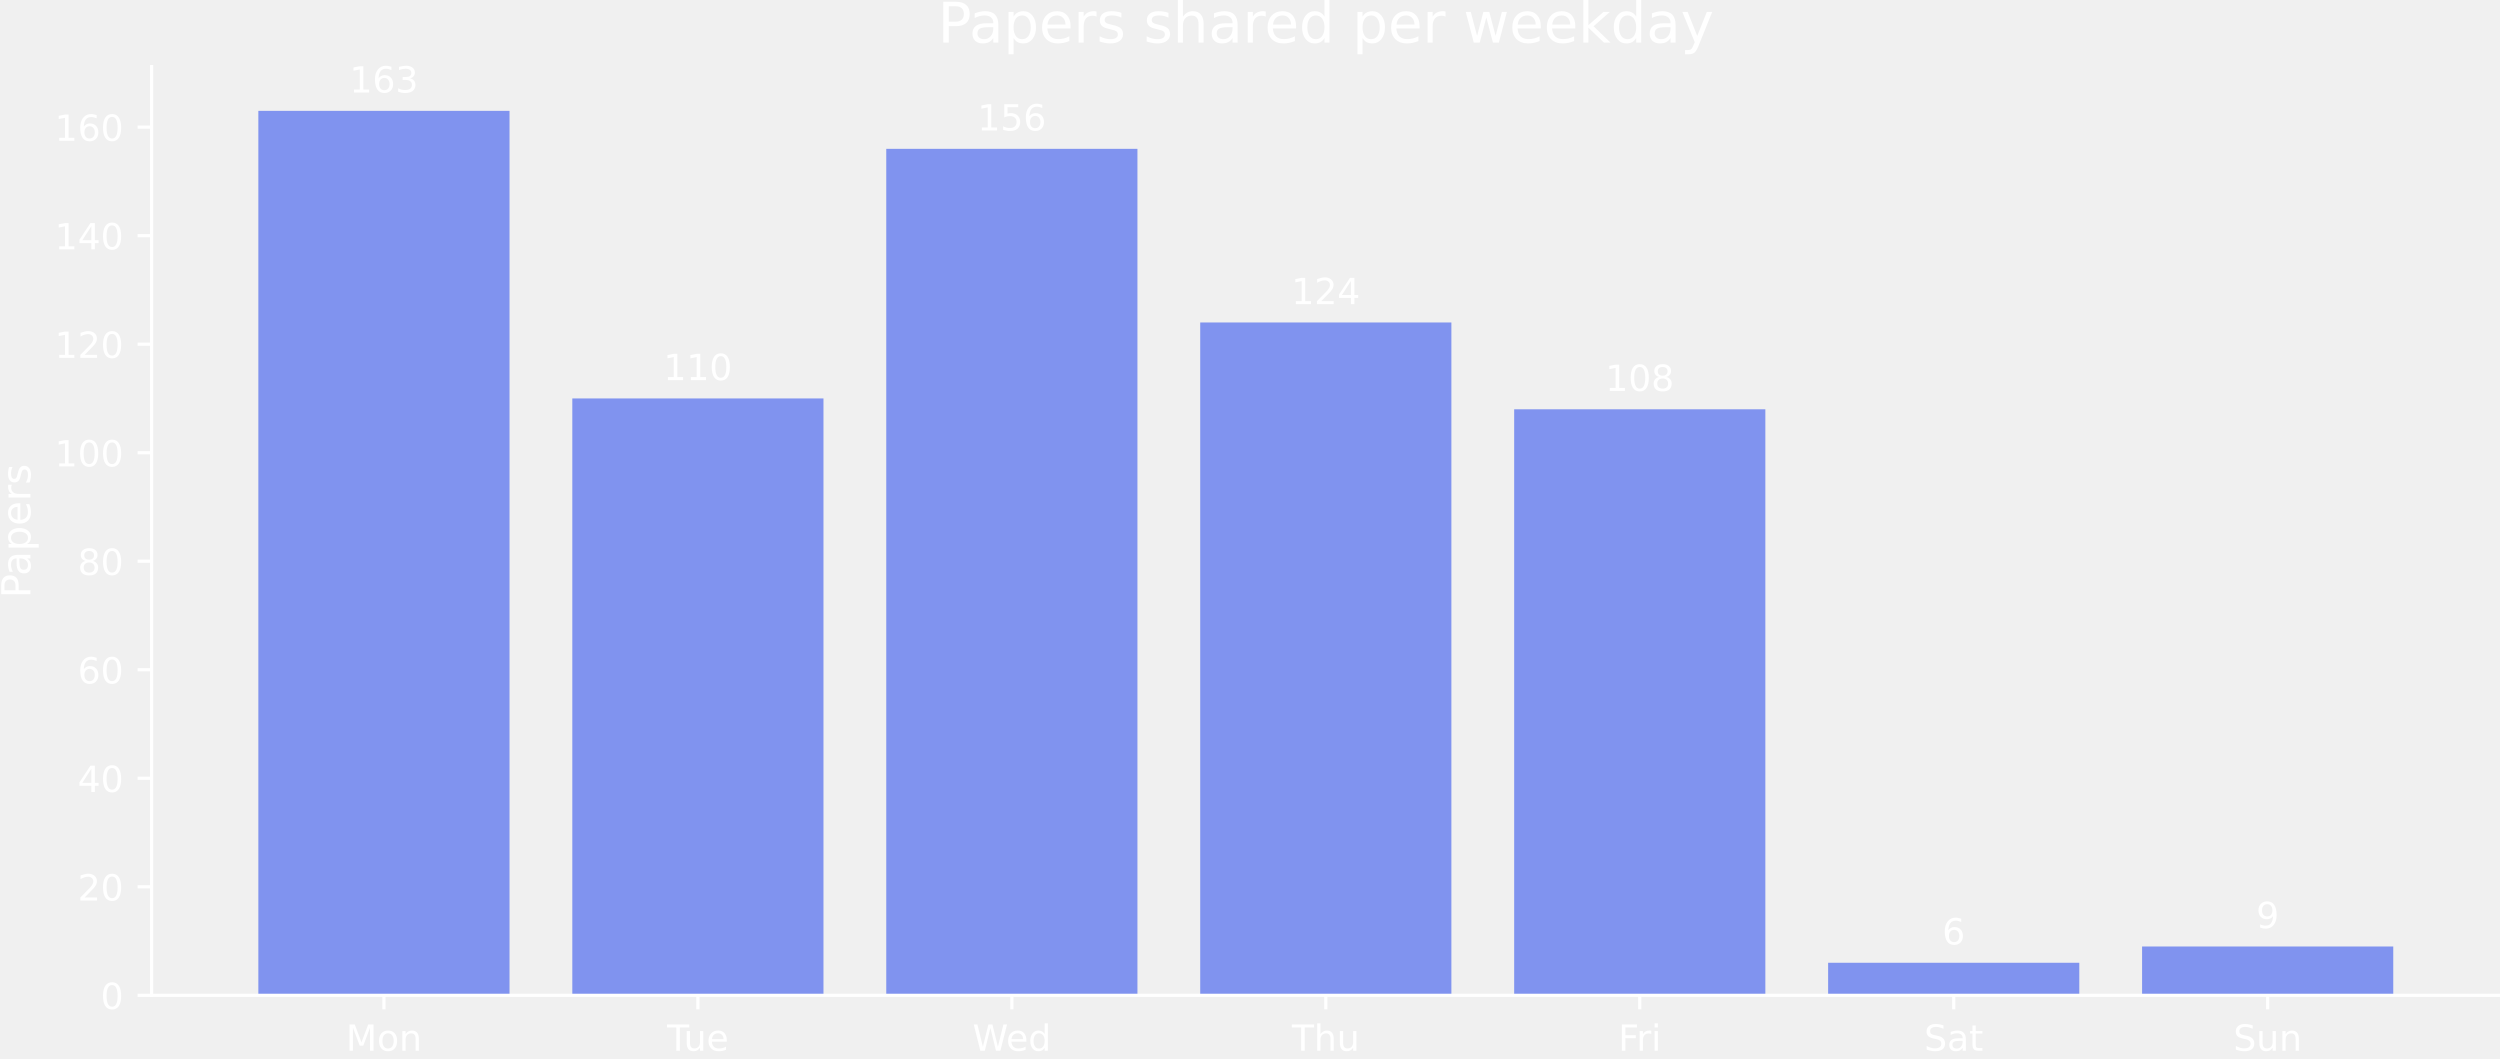
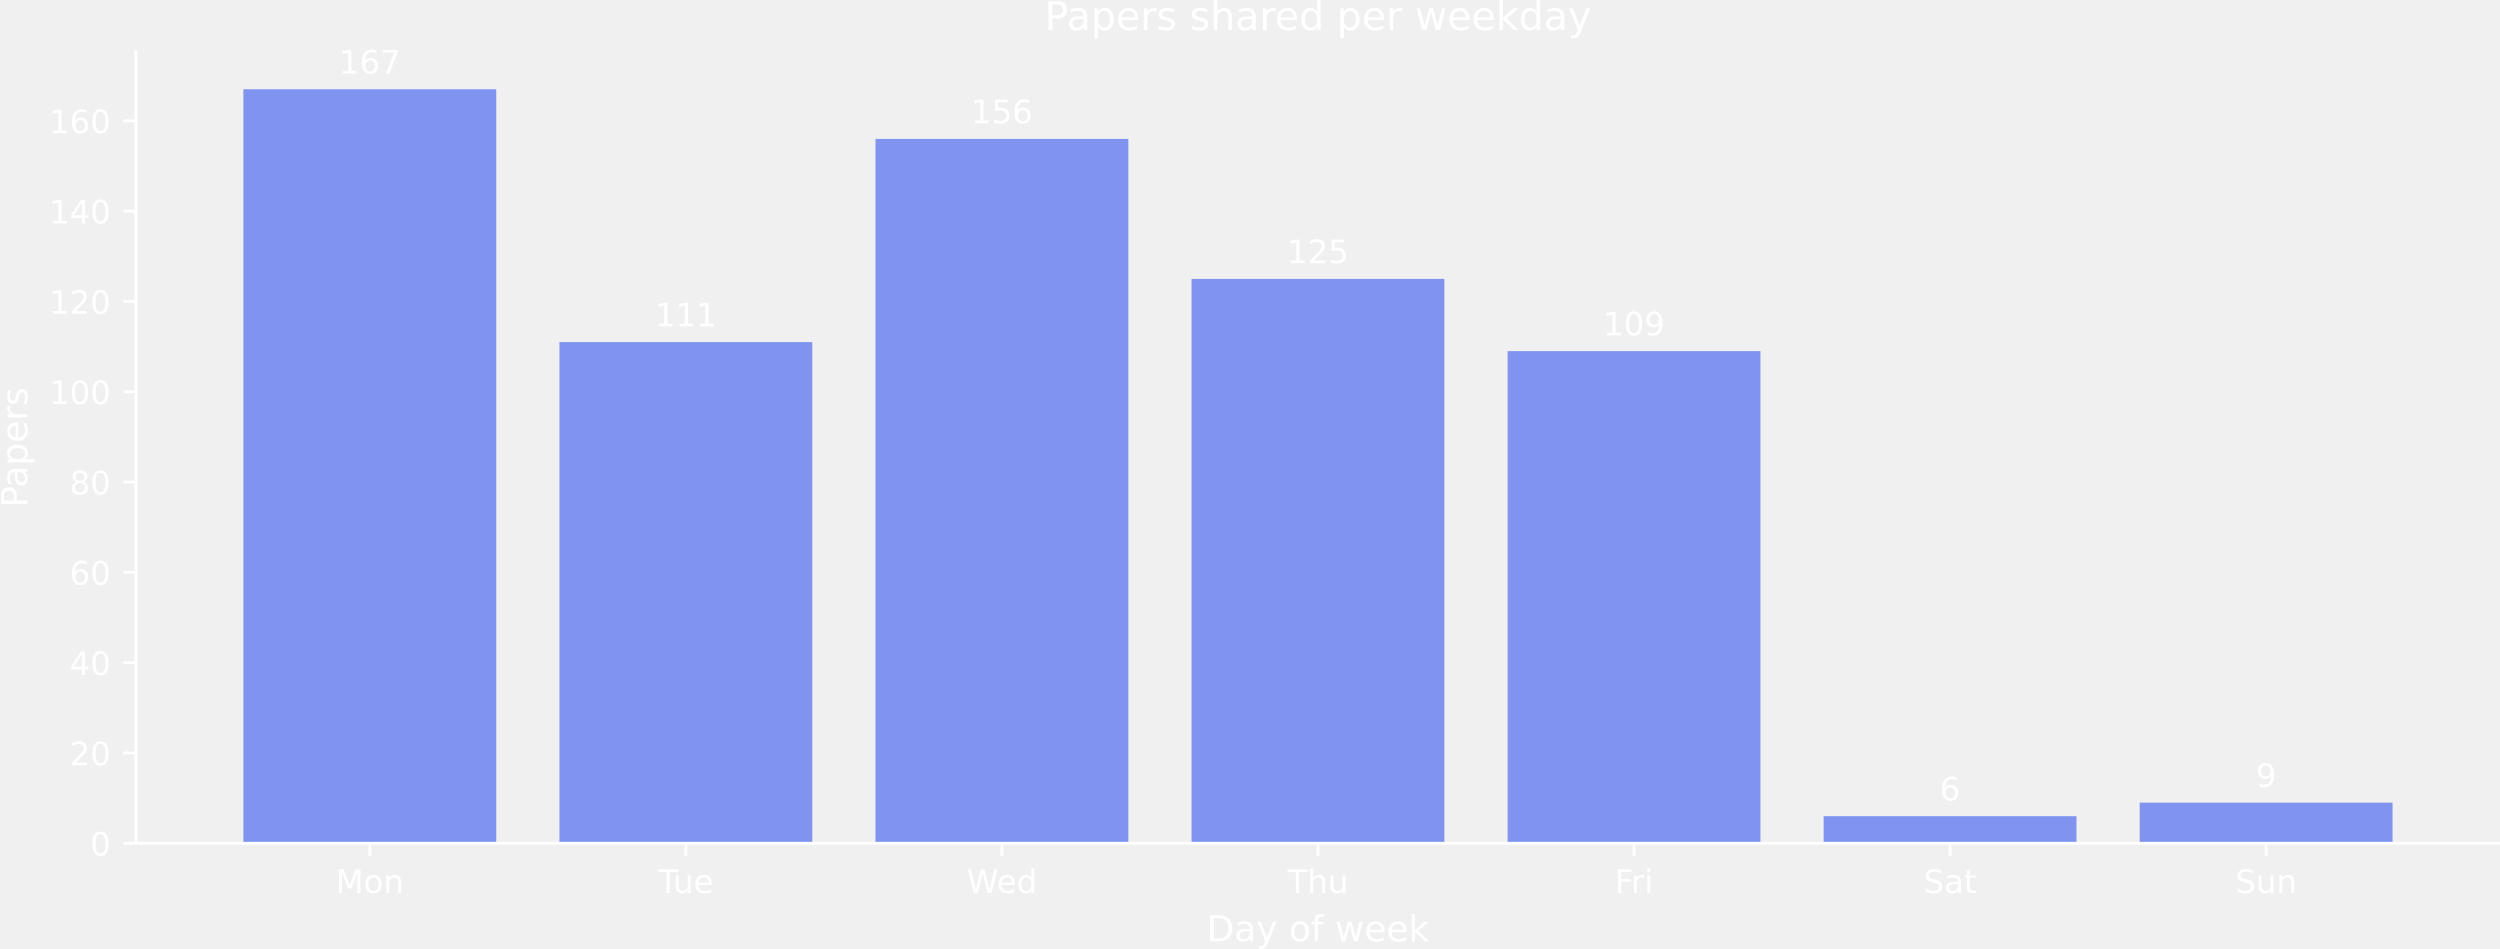
- <svg xmlns="http://www.w3.org/2000/svg" xmlns:xlink="http://www.w3.org/1999/xlink" width="624.24pt" height="264.24pt" viewBox="0 0 624.24 264.24" version="1.1">
+ <svg xmlns="http://www.w3.org/2000/svg" xmlns:xlink="http://www.w3.org/1999/xlink" width="696.24pt" height="264.24pt" viewBox="0 0 696.24 264.24" version="1.1">
  <defs>
    <style type="text/css">*{stroke-linejoin: round; stroke-linecap: butt}</style>
  </defs>
  <g id="figure_1">
    <g id="patch_1">
-       <path d="M 0 264.24  L 624.24 264.24  L 624.24 0  L 0 0  L 0 264.24  z " style="fill: none" />
+       <path d="M 0 264.24  L 696.24 264.24  L 696.24 0  L 0 0  L 0 264.24  z " style="fill: none" />
    </g>
    <g id="axes_1">
      <g id="patch_2">
-         <path d="M 37.857 248.53  L 624.24 248.53  L 624.24 16.638  L 37.857 16.638  L 37.857 248.53  z " style="fill: none" />
+         <path d="M 37.857 234.852  L 696.24 234.852  L 696.24 14.358  L 37.857 14.358  L 37.857 234.852  z " style="fill: none" />
      </g>
      <g id="patch_3">
-         <path d="M 64.511 248.53  L 127.225 248.53  L 127.225 27.68  L 64.511 27.68  z " clip-path="url(#pc8bb290456)" style="fill: #4361ee; opacity: 0.65" />
+         <path d="M 67.783 234.852  L 138.199 234.852  L 138.199 24.858  L 67.783 24.858  z " clip-path="url(#pa7eef4d8a8)" style="fill: #4361ee; opacity: 0.65" />
      </g>
      <g id="patch_4">
-         <path d="M 142.904 248.53  L 205.619 248.53  L 205.619 99.49  L 142.904 99.49  z " clip-path="url(#pc8bb290456)" style="fill: #4361ee; opacity: 0.65" />
+         <path d="M 155.803 234.852  L 226.218 234.852  L 226.218 95.275  L 155.803 95.275  z " clip-path="url(#pa7eef4d8a8)" style="fill: #4361ee; opacity: 0.65" />
      </g>
      <g id="patch_5">
-         <path d="M 221.298 248.53  L 284.012 248.53  L 284.012 37.165  L 221.298 37.165  z " clip-path="url(#pc8bb290456)" style="fill: #4361ee; opacity: 0.65" />
+         <path d="M 243.822 234.852  L 314.237 234.852  L 314.237 38.69  L 243.822 38.69  z " clip-path="url(#pa7eef4d8a8)" style="fill: #4361ee; opacity: 0.65" />
      </g>
      <g id="patch_6">
-         <path d="M 299.691 248.53  L 362.406 248.53  L 362.406 80.522  L 299.691 80.522  z " clip-path="url(#pc8bb290456)" style="fill: #4361ee; opacity: 0.65" />
+         <path d="M 331.841 234.852  L 402.256 234.852  L 402.256 77.671  L 331.841 77.671  z " clip-path="url(#pa7eef4d8a8)" style="fill: #4361ee; opacity: 0.65" />
      </g>
      <g id="patch_7">
-         <path d="M 378.085 248.53  L 440.799 248.53  L 440.799 102.2  L 378.085 102.2  z " clip-path="url(#pc8bb290456)" style="fill: #4361ee; opacity: 0.65" />
+         <path d="M 419.86 234.852  L 490.275 234.852  L 490.275 97.79  L 419.86 97.79  z " clip-path="url(#pa7eef4d8a8)" style="fill: #4361ee; opacity: 0.65" />
      </g>
      <g id="patch_8">
-         <path d="M 456.478 248.53  L 519.193 248.53  L 519.193 240.4  L 456.478 240.4  z " clip-path="url(#pc8bb290456)" style="fill: #4361ee; opacity: 0.65" />
+         <path d="M 507.879 234.852  L 578.294 234.852  L 578.294 227.307  L 507.879 227.307  z " clip-path="url(#pa7eef4d8a8)" style="fill: #4361ee; opacity: 0.65" />
      </g>
      <g id="patch_9">
-         <path d="M 534.871 248.53  L 597.586 248.53  L 597.586 236.336  L 534.871 236.336  z " clip-path="url(#pc8bb290456)" style="fill: #4361ee; opacity: 0.65" />
+         <path d="M 595.898 234.852  L 666.313 234.852  L 666.313 223.535  L 595.898 223.535  z " clip-path="url(#pa7eef4d8a8)" style="fill: #4361ee; opacity: 0.65" />
      </g>
      <g id="matplotlib.axis_1">
        <g id="xtick_1">
          <g id="line2d_1">
            <defs>
-               <path id="me2dd5464c5" d="M 0 0  L 0 3.5  " style="stroke: #ffffff; stroke-width: 0.8" />
+               <path id="mfcc7c240a4" d="M 0 0  L 0 3.5  " style="stroke: #ffffff; stroke-width: 0.8" />
            </defs>
            <g>
-               <use xlink:href="#me2dd5464c5" x="95.868" y="248.53" style="fill: #ffffff; stroke: #ffffff; stroke-width: 0.8" />
+               <use xlink:href="#mfcc7c240a4" x="102.991" y="234.852" style="fill: #ffffff; stroke: #ffffff; stroke-width: 0.8" />
            </g>
          </g>
          <g id="text_1">
-             <text style="font-size: 9px; font-family: 'DejaVu Sans', 'Liberation Sans', 'Noto Sans', 'FreeSans', sans-serif; text-anchor: middle; fill: #ffffff" x="95.868" y="262.368" transform="rotate(-0 95.86804 262.3683)">Mon</text>
+             <text style="font-size: 9px; font-family: 'DejaVu Sans', 'Liberation Sans', 'Noto Sans', 'FreeSans', sans-serif; text-anchor: middle; fill: #ffffff" x="102.991" y="248.69" transform="rotate(-0 102.991 248.6902)">Mon</text>
          </g>
        </g>
        <g id="xtick_2">
          <g id="line2d_2">
            <g>
-               <use xlink:href="#me2dd5464c5" x="174.262" y="248.53" style="fill: #ffffff; stroke: #ffffff; stroke-width: 0.8" />
+               <use xlink:href="#mfcc7c240a4" x="191.01" y="234.852" style="fill: #ffffff; stroke: #ffffff; stroke-width: 0.8" />
            </g>
          </g>
          <g id="text_2">
-             <text style="font-size: 9px; font-family: 'DejaVu Sans', 'Liberation Sans', 'Noto Sans', 'FreeSans', sans-serif; text-anchor: middle; fill: #ffffff" x="174.262" y="262.368" transform="rotate(-0 174.2615 262.3683)">Tue</text>
+             <text style="font-size: 9px; font-family: 'DejaVu Sans', 'Liberation Sans', 'Noto Sans', 'FreeSans', sans-serif; text-anchor: middle; fill: #ffffff" x="191.01" y="248.69" transform="rotate(-0 191.0102 248.6902)">Tue</text>
          </g>
        </g>
        <g id="xtick_3">
          <g id="line2d_3">
            <g>
-               <use xlink:href="#me2dd5464c5" x="252.655" y="248.53" style="fill: #ffffff; stroke: #ffffff; stroke-width: 0.8" />
+               <use xlink:href="#mfcc7c240a4" x="279.029" y="234.852" style="fill: #ffffff; stroke: #ffffff; stroke-width: 0.8" />
            </g>
          </g>
          <g id="text_3">
-             <text style="font-size: 9px; font-family: 'DejaVu Sans', 'Liberation Sans', 'Noto Sans', 'FreeSans', sans-serif; text-anchor: middle; fill: #ffffff" x="252.655" y="262.368" transform="rotate(-0 252.655 262.3683)">Wed</text>
+             <text style="font-size: 9px; font-family: 'DejaVu Sans', 'Liberation Sans', 'Noto Sans', 'FreeSans', sans-serif; text-anchor: middle; fill: #ffffff" x="279.029" y="248.69" transform="rotate(-0 279.0293 248.6902)">Wed</text>
          </g>
        </g>
        <g id="xtick_4">
          <g id="line2d_4">
            <g>
-               <use xlink:href="#me2dd5464c5" x="331.048" y="248.53" style="fill: #ffffff; stroke: #ffffff; stroke-width: 0.8" />
+               <use xlink:href="#mfcc7c240a4" x="367.048" y="234.852" style="fill: #ffffff; stroke: #ffffff; stroke-width: 0.8" />
            </g>
          </g>
          <g id="text_4">
-             <text style="font-size: 9px; font-family: 'DejaVu Sans', 'Liberation Sans', 'Noto Sans', 'FreeSans', sans-serif; text-anchor: middle; fill: #ffffff" x="331.048" y="262.368" transform="rotate(-0 331.0484 262.3683)">Thu</text>
+             <text style="font-size: 9px; font-family: 'DejaVu Sans', 'Liberation Sans', 'Noto Sans', 'FreeSans', sans-serif; text-anchor: middle; fill: #ffffff" x="367.048" y="248.69" transform="rotate(-0 367.0484 248.6902)">Thu</text>
          </g>
        </g>
        <g id="xtick_5">
          <g id="line2d_5">
            <g>
-               <use xlink:href="#me2dd5464c5" x="409.442" y="248.53" style="fill: #ffffff; stroke: #ffffff; stroke-width: 0.8" />
+               <use xlink:href="#mfcc7c240a4" x="455.068" y="234.852" style="fill: #ffffff; stroke: #ffffff; stroke-width: 0.8" />
            </g>
          </g>
          <g id="text_5">
-             <text style="font-size: 9px; font-family: 'DejaVu Sans', 'Liberation Sans', 'Noto Sans', 'FreeSans', sans-serif; text-anchor: middle; fill: #ffffff" x="409.442" y="262.368" transform="rotate(-0 409.4419 262.3683)">Fri</text>
+             <text style="font-size: 9px; font-family: 'DejaVu Sans', 'Liberation Sans', 'Noto Sans', 'FreeSans', sans-serif; text-anchor: middle; fill: #ffffff" x="455.068" y="248.69" transform="rotate(-0 455.0676 248.6902)">Fri</text>
          </g>
        </g>
        <g id="xtick_6">
          <g id="line2d_6">
            <g>
-               <use xlink:href="#me2dd5464c5" x="487.835" y="248.53" style="fill: #ffffff; stroke: #ffffff; stroke-width: 0.8" />
+               <use xlink:href="#mfcc7c240a4" x="543.087" y="234.852" style="fill: #ffffff; stroke: #ffffff; stroke-width: 0.8" />
            </g>
          </g>
          <g id="text_6">
-             <text style="font-size: 9px; font-family: 'DejaVu Sans', 'Liberation Sans', 'Noto Sans', 'FreeSans', sans-serif; text-anchor: middle; fill: #ffffff" x="487.835" y="262.368" transform="rotate(-0 487.8354 262.3683)">Sat</text>
+             <text style="font-size: 9px; font-family: 'DejaVu Sans', 'Liberation Sans', 'Noto Sans', 'FreeSans', sans-serif; text-anchor: middle; fill: #ffffff" x="543.087" y="248.69" transform="rotate(-0 543.0867 248.6902)">Sat</text>
          </g>
        </g>
        <g id="xtick_7">
          <g id="line2d_7">
            <g>
-               <use xlink:href="#me2dd5464c5" x="566.229" y="248.53" style="fill: #ffffff; stroke: #ffffff; stroke-width: 0.8" />
+               <use xlink:href="#mfcc7c240a4" x="631.106" y="234.852" style="fill: #ffffff; stroke: #ffffff; stroke-width: 0.8" />
            </g>
          </g>
          <g id="text_7">
-             <text style="font-size: 9px; font-family: 'DejaVu Sans', 'Liberation Sans', 'Noto Sans', 'FreeSans', sans-serif; text-anchor: middle; fill: #ffffff" x="566.229" y="262.368" transform="rotate(-0 566.2288 262.3683)">Sun</text>
-           </g>
+             <text style="font-size: 9px; font-family: 'DejaVu Sans', 'Liberation Sans', 'Noto Sans', 'FreeSans', sans-serif; text-anchor: middle; fill: #ffffff" x="631.106" y="248.69" transform="rotate(-0 631.1058 248.6902)">Sun</text>
+           </g>
+         </g>
+         <g id="text_8">
+           <text style="font-size: 10px; font-family: 'DejaVu Sans', 'Liberation Sans', 'Noto Sans', 'FreeSans', sans-serif; text-anchor: middle; fill: #ffffff" x="367.048" y="262.16" transform="rotate(-0 367.0484 262.1603)">Day of week</text>
        </g>
      </g>
      <g id="matplotlib.axis_2">
        <g id="ytick_1">
          <g id="line2d_8">
            <defs>
-               <path id="ma1d529d83e" d="M 0 0  L -3.5 0  " style="stroke: #ffffff; stroke-width: 0.8" />
+               <path id="m0543f12bef" d="M 0 0  L -3.5 0  " style="stroke: #ffffff; stroke-width: 0.8" />
            </defs>
            <g>
-               <use xlink:href="#ma1d529d83e" x="37.857" y="248.53" style="fill: #ffffff; stroke: #ffffff; stroke-width: 0.8" />
-             </g>
-           </g>
-           <g id="text_8">
-             <text style="font-size: 9px; font-family: 'DejaVu Sans', 'Liberation Sans', 'Noto Sans', 'FreeSans', sans-serif; text-anchor: end; fill: #ffffff" x="30.857" y="251.949" transform="rotate(-0 30.85687 251.949)">0</text>
+               <use xlink:href="#m0543f12bef" x="37.857" y="234.852" style="fill: #ffffff; stroke: #ffffff; stroke-width: 0.8" />
+             </g>
+           </g>
+           <g id="text_9">
+             <text style="font-size: 9px; font-family: 'DejaVu Sans', 'Liberation Sans', 'Noto Sans', 'FreeSans', sans-serif; text-anchor: end; fill: #ffffff" x="30.857" y="238.271" transform="rotate(-0 30.85687 238.2709)">0</text>
          </g>
        </g>
        <g id="ytick_2">
          <g id="line2d_9">
            <g>
-               <use xlink:href="#ma1d529d83e" x="37.857" y="221.432" style="fill: #ffffff; stroke: #ffffff; stroke-width: 0.8" />
-             </g>
-           </g>
-           <g id="text_9">
-             <text style="font-size: 9px; font-family: 'DejaVu Sans', 'Liberation Sans', 'Noto Sans', 'FreeSans', sans-serif; text-anchor: end; fill: #ffffff" x="30.857" y="224.851" transform="rotate(-0 30.85687 224.8509)">20</text>
+               <use xlink:href="#m0543f12bef" x="37.857" y="209.703" style="fill: #ffffff; stroke: #ffffff; stroke-width: 0.8" />
+             </g>
+           </g>
+           <g id="text_10">
+             <text style="font-size: 9px; font-family: 'DejaVu Sans', 'Liberation Sans', 'Noto Sans', 'FreeSans', sans-serif; text-anchor: end; fill: #ffffff" x="30.857" y="213.122" transform="rotate(-0 30.85687 213.1219)">20</text>
          </g>
        </g>
        <g id="ytick_3">
          <g id="line2d_10">
            <g>
-               <use xlink:href="#ma1d529d83e" x="37.857" y="194.334" style="fill: #ffffff; stroke: #ffffff; stroke-width: 0.8" />
-             </g>
-           </g>
-           <g id="text_10">
-             <text style="font-size: 9px; font-family: 'DejaVu Sans', 'Liberation Sans', 'Noto Sans', 'FreeSans', sans-serif; text-anchor: end; fill: #ffffff" x="30.857" y="197.753" transform="rotate(-0 30.85687 197.7528)">40</text>
+               <use xlink:href="#m0543f12bef" x="37.857" y="184.554" style="fill: #ffffff; stroke: #ffffff; stroke-width: 0.8" />
+             </g>
+           </g>
+           <g id="text_11">
+             <text style="font-size: 9px; font-family: 'DejaVu Sans', 'Liberation Sans', 'Noto Sans', 'FreeSans', sans-serif; text-anchor: end; fill: #ffffff" x="30.857" y="187.973" transform="rotate(-0 30.85687 187.973)">40</text>
          </g>
        </g>
        <g id="ytick_4">
          <g id="line2d_11">
            <g>
-               <use xlink:href="#ma1d529d83e" x="37.857" y="167.235" style="fill: #ffffff; stroke: #ffffff; stroke-width: 0.8" />
-             </g>
-           </g>
-           <g id="text_11">
-             <text style="font-size: 9px; font-family: 'DejaVu Sans', 'Liberation Sans', 'Noto Sans', 'FreeSans', sans-serif; text-anchor: end; fill: #ffffff" x="30.857" y="170.655" transform="rotate(-0 30.85687 170.6547)">60</text>
+               <use xlink:href="#m0543f12bef" x="37.857" y="159.405" style="fill: #ffffff; stroke: #ffffff; stroke-width: 0.8" />
+             </g>
+           </g>
+           <g id="text_12">
+             <text style="font-size: 9px; font-family: 'DejaVu Sans', 'Liberation Sans', 'Noto Sans', 'FreeSans', sans-serif; text-anchor: end; fill: #ffffff" x="30.857" y="162.824" transform="rotate(-0 30.85687 162.8241)">60</text>
          </g>
        </g>
        <g id="ytick_5">
          <g id="line2d_12">
            <g>
-               <use xlink:href="#ma1d529d83e" x="37.857" y="140.137" style="fill: #ffffff; stroke: #ffffff; stroke-width: 0.8" />
-             </g>
-           </g>
-           <g id="text_12">
-             <text style="font-size: 9px; font-family: 'DejaVu Sans', 'Liberation Sans', 'Noto Sans', 'FreeSans', sans-serif; text-anchor: end; fill: #ffffff" x="30.857" y="143.557" transform="rotate(-0 30.85687 143.5566)">80</text>
+               <use xlink:href="#m0543f12bef" x="37.857" y="134.256" style="fill: #ffffff; stroke: #ffffff; stroke-width: 0.8" />
+             </g>
+           </g>
+           <g id="text_13">
+             <text style="font-size: 9px; font-family: 'DejaVu Sans', 'Liberation Sans', 'Noto Sans', 'FreeSans', sans-serif; text-anchor: end; fill: #ffffff" x="30.857" y="137.675" transform="rotate(-0 30.85687 137.6751)">80</text>
          </g>
        </g>
        <g id="ytick_6">
          <g id="line2d_13">
            <g>
-               <use xlink:href="#ma1d529d83e" x="37.857" y="113.039" style="fill: #ffffff; stroke: #ffffff; stroke-width: 0.8" />
-             </g>
-           </g>
-           <g id="text_13">
-             <text style="font-size: 9px; font-family: 'DejaVu Sans', 'Liberation Sans', 'Noto Sans', 'FreeSans', sans-serif; text-anchor: end; fill: #ffffff" x="30.857" y="116.459" transform="rotate(-0 30.85687 116.4586)">100</text>
+               <use xlink:href="#m0543f12bef" x="37.857" y="109.107" style="fill: #ffffff; stroke: #ffffff; stroke-width: 0.8" />
+             </g>
+           </g>
+           <g id="text_14">
+             <text style="font-size: 9px; font-family: 'DejaVu Sans', 'Liberation Sans', 'Noto Sans', 'FreeSans', sans-serif; text-anchor: end; fill: #ffffff" x="30.857" y="112.526" transform="rotate(-0 30.85687 112.5262)">100</text>
          </g>
        </g>
        <g id="ytick_7">
          <g id="line2d_14">
            <g>
-               <use xlink:href="#ma1d529d83e" x="37.857" y="85.941" style="fill: #ffffff; stroke: #ffffff; stroke-width: 0.8" />
-             </g>
-           </g>
-           <g id="text_14">
-             <text style="font-size: 9px; font-family: 'DejaVu Sans', 'Liberation Sans', 'Noto Sans', 'FreeSans', sans-serif; text-anchor: end; fill: #ffffff" x="30.857" y="89.36" transform="rotate(-0 30.85687 89.36047)">120</text>
+               <use xlink:href="#m0543f12bef" x="37.857" y="83.958" style="fill: #ffffff; stroke: #ffffff; stroke-width: 0.8" />
+             </g>
+           </g>
+           <g id="text_15">
+             <text style="font-size: 9px; font-family: 'DejaVu Sans', 'Liberation Sans', 'Noto Sans', 'FreeSans', sans-serif; text-anchor: end; fill: #ffffff" x="30.857" y="87.377" transform="rotate(-0 30.85687 87.37725)">120</text>
          </g>
        </g>
        <g id="ytick_8">
          <g id="line2d_15">
            <g>
-               <use xlink:href="#ma1d529d83e" x="37.857" y="58.843" style="fill: #ffffff; stroke: #ffffff; stroke-width: 0.8" />
-             </g>
-           </g>
-           <g id="text_15">
-             <text style="font-size: 9px; font-family: 'DejaVu Sans', 'Liberation Sans', 'Noto Sans', 'FreeSans', sans-serif; text-anchor: end; fill: #ffffff" x="30.857" y="62.262" transform="rotate(-0 30.85687 62.26238)">140</text>
+               <use xlink:href="#m0543f12bef" x="37.857" y="58.809" style="fill: #ffffff; stroke: #ffffff; stroke-width: 0.8" />
+             </g>
+           </g>
+           <g id="text_16">
+             <text style="font-size: 9px; font-family: 'DejaVu Sans', 'Liberation Sans', 'Noto Sans', 'FreeSans', sans-serif; text-anchor: end; fill: #ffffff" x="30.857" y="62.228" transform="rotate(-0 30.85687 62.22832)">140</text>
          </g>
        </g>
        <g id="ytick_9">
          <g id="line2d_16">
            <g>
-               <use xlink:href="#ma1d529d83e" x="37.857" y="31.745" style="fill: #ffffff; stroke: #ffffff; stroke-width: 0.8" />
-             </g>
-           </g>
-           <g id="text_16">
-             <text style="font-size: 9px; font-family: 'DejaVu Sans', 'Liberation Sans', 'Noto Sans', 'FreeSans', sans-serif; text-anchor: end; fill: #ffffff" x="30.857" y="35.164" transform="rotate(-0 30.85687 35.16429)">160</text>
-           </g>
-         </g>
-         <g id="text_17">
-           <text style="font-size: 10px; font-family: 'DejaVu Sans', 'Liberation Sans', 'Noto Sans', 'FreeSans', sans-serif; text-anchor: middle; fill: #ffffff" x="7.598" y="132.584" transform="rotate(-90 7.598438 132.5838)">Papers</text>
+               <use xlink:href="#m0543f12bef" x="37.857" y="33.66" style="fill: #ffffff; stroke: #ffffff; stroke-width: 0.8" />
+             </g>
+           </g>
+           <g id="text_17">
+             <text style="font-size: 9px; font-family: 'DejaVu Sans', 'Liberation Sans', 'Noto Sans', 'FreeSans', sans-serif; text-anchor: end; fill: #ffffff" x="30.857" y="37.079" transform="rotate(-0 30.85687 37.07939)">160</text>
+           </g>
+         </g>
+         <g id="text_18">
+           <text style="font-size: 10px; font-family: 'DejaVu Sans', 'Liberation Sans', 'Noto Sans', 'FreeSans', sans-serif; text-anchor: middle; fill: #ffffff" x="7.598" y="124.605" transform="rotate(-90 7.598438 124.6049)">Papers</text>
        </g>
      </g>
      <g id="patch_10">
-         <path d="M 37.857 248.53  L 37.857 16.638  " style="fill: none; stroke: #ffffff; stroke-width: 0.8; stroke-linejoin: miter; stroke-linecap: square" />
+         <path d="M 37.857 234.852  L 37.857 14.358  " style="fill: none; stroke: #ffffff; stroke-width: 0.8; stroke-linejoin: miter; stroke-linecap: square" />
      </g>
      <g id="patch_11">
-         <path d="M 37.857 248.53  L 624.24 248.53  " style="fill: none; stroke: #ffffff; stroke-width: 0.8; stroke-linejoin: miter; stroke-linecap: square" />
-       </g>
-       <g id="text_18">
-         <text style="font-size: 9px; font-family: 'DejaVu Sans', 'Liberation Sans', 'Noto Sans', 'FreeSans', sans-serif; text-anchor: middle; fill: #ffffff" x="95.868" y="23.099" transform="rotate(-0 95.86804 23.09876)">163</text>
+         <path d="M 37.857 234.852  L 696.24 234.852  " style="fill: none; stroke: #ffffff; stroke-width: 0.8; stroke-linejoin: miter; stroke-linecap: square" />
      </g>
      <g id="text_19">
-         <text style="font-size: 9px; font-family: 'DejaVu Sans', 'Liberation Sans', 'Noto Sans', 'FreeSans', sans-serif; text-anchor: middle; fill: #ffffff" x="174.262" y="94.909" transform="rotate(-0 174.2615 94.90868)">110</text>
+         <text style="font-size: 9px; font-family: 'DejaVu Sans', 'Liberation Sans', 'Noto Sans', 'FreeSans', sans-serif; text-anchor: middle; fill: #ffffff" x="102.991" y="20.471" transform="rotate(-0 102.991 20.47135)">167</text>
      </g>
      <g id="text_20">
-         <text style="font-size: 9px; font-family: 'DejaVu Sans', 'Liberation Sans', 'Noto Sans', 'FreeSans', sans-serif; text-anchor: middle; fill: #ffffff" x="252.655" y="32.583" transform="rotate(-0 252.655 32.58309)">156</text>
+         <text style="font-size: 9px; font-family: 'DejaVu Sans', 'Liberation Sans', 'Noto Sans', 'FreeSans', sans-serif; text-anchor: middle; fill: #ffffff" x="191.01" y="90.888" transform="rotate(-0 191.0102 90.88836)">111</text>
      </g>
      <g id="text_21">
-         <text style="font-size: 9px; font-family: 'DejaVu Sans', 'Liberation Sans', 'Noto Sans', 'FreeSans', sans-serif; text-anchor: middle; fill: #ffffff" x="331.048" y="75.94" transform="rotate(-0 331.0484 75.94002)">124</text>
+         <text style="font-size: 9px; font-family: 'DejaVu Sans', 'Liberation Sans', 'Noto Sans', 'FreeSans', sans-serif; text-anchor: middle; fill: #ffffff" x="279.029" y="34.303" transform="rotate(-0 279.0293 34.30326)">156</text>
      </g>
      <g id="text_22">
-         <text style="font-size: 9px; font-family: 'DejaVu Sans', 'Liberation Sans', 'Noto Sans', 'FreeSans', sans-serif; text-anchor: middle; fill: #ffffff" x="409.442" y="97.618" transform="rotate(-0 409.4419 97.61849)">108</text>
+         <text style="font-size: 9px; font-family: 'DejaVu Sans', 'Liberation Sans', 'Noto Sans', 'FreeSans', sans-serif; text-anchor: middle; fill: #ffffff" x="367.048" y="73.284" transform="rotate(-0 367.0484 73.28411)">125</text>
      </g>
      <g id="text_23">
-         <text style="font-size: 9px; font-family: 'DejaVu Sans', 'Liberation Sans', 'Noto Sans', 'FreeSans', sans-serif; text-anchor: middle; fill: #ffffff" x="487.835" y="235.819" transform="rotate(-0 487.8354 235.8187)">6</text>
+         <text style="font-size: 9px; font-family: 'DejaVu Sans', 'Liberation Sans', 'Noto Sans', 'FreeSans', sans-serif; text-anchor: middle; fill: #ffffff" x="455.068" y="93.403" transform="rotate(-0 455.0676 93.40326)">109</text>
      </g>
      <g id="text_24">
-         <text style="font-size: 9px; font-family: 'DejaVu Sans', 'Liberation Sans', 'Noto Sans', 'FreeSans', sans-serif; text-anchor: middle; fill: #ffffff" x="566.229" y="231.754" transform="rotate(-0 566.2288 231.754)">9</text>
+         <text style="font-size: 9px; font-family: 'DejaVu Sans', 'Liberation Sans', 'Noto Sans', 'FreeSans', sans-serif; text-anchor: middle; fill: #ffffff" x="543.087" y="222.92" transform="rotate(-0 543.0867 222.9203)">6</text>
      </g>
      <g id="text_25">
-         <text style="font-size: 14px; font-family: 'DejaVu Sans', 'Liberation Sans', 'Noto Sans', 'FreeSans', sans-serif; text-anchor: middle; fill: #ffffff" x="331.048" y="10.638" transform="rotate(-0 331.0484 10.63781)">Papers shared per weekday</text>
+         <text style="font-size: 9px; font-family: 'DejaVu Sans', 'Liberation Sans', 'Noto Sans', 'FreeSans', sans-serif; text-anchor: middle; fill: #ffffff" x="631.106" y="219.148" transform="rotate(-0 631.1058 219.1479)">9</text>
+       </g>
+       <g id="text_26">
+         <text style="font-size: 11px; font-family: 'DejaVu Sans', 'Liberation Sans', 'Noto Sans', 'FreeSans', sans-serif; text-anchor: middle; fill: #ffffff" x="367.048" y="8.358" transform="rotate(-0 367.0484 8.358281)">Papers shared per weekday</text>
      </g>
    </g>
  </g>
  <defs>
-     <clipPath id="pc8bb290456">
-       <rect x="37.857" y="16.638" width="586.383" height="231.892" />
+     <clipPath id="pa7eef4d8a8">
+       <rect x="37.857" y="14.358" width="658.383" height="220.493" />
    </clipPath>
  </defs>
</svg>
